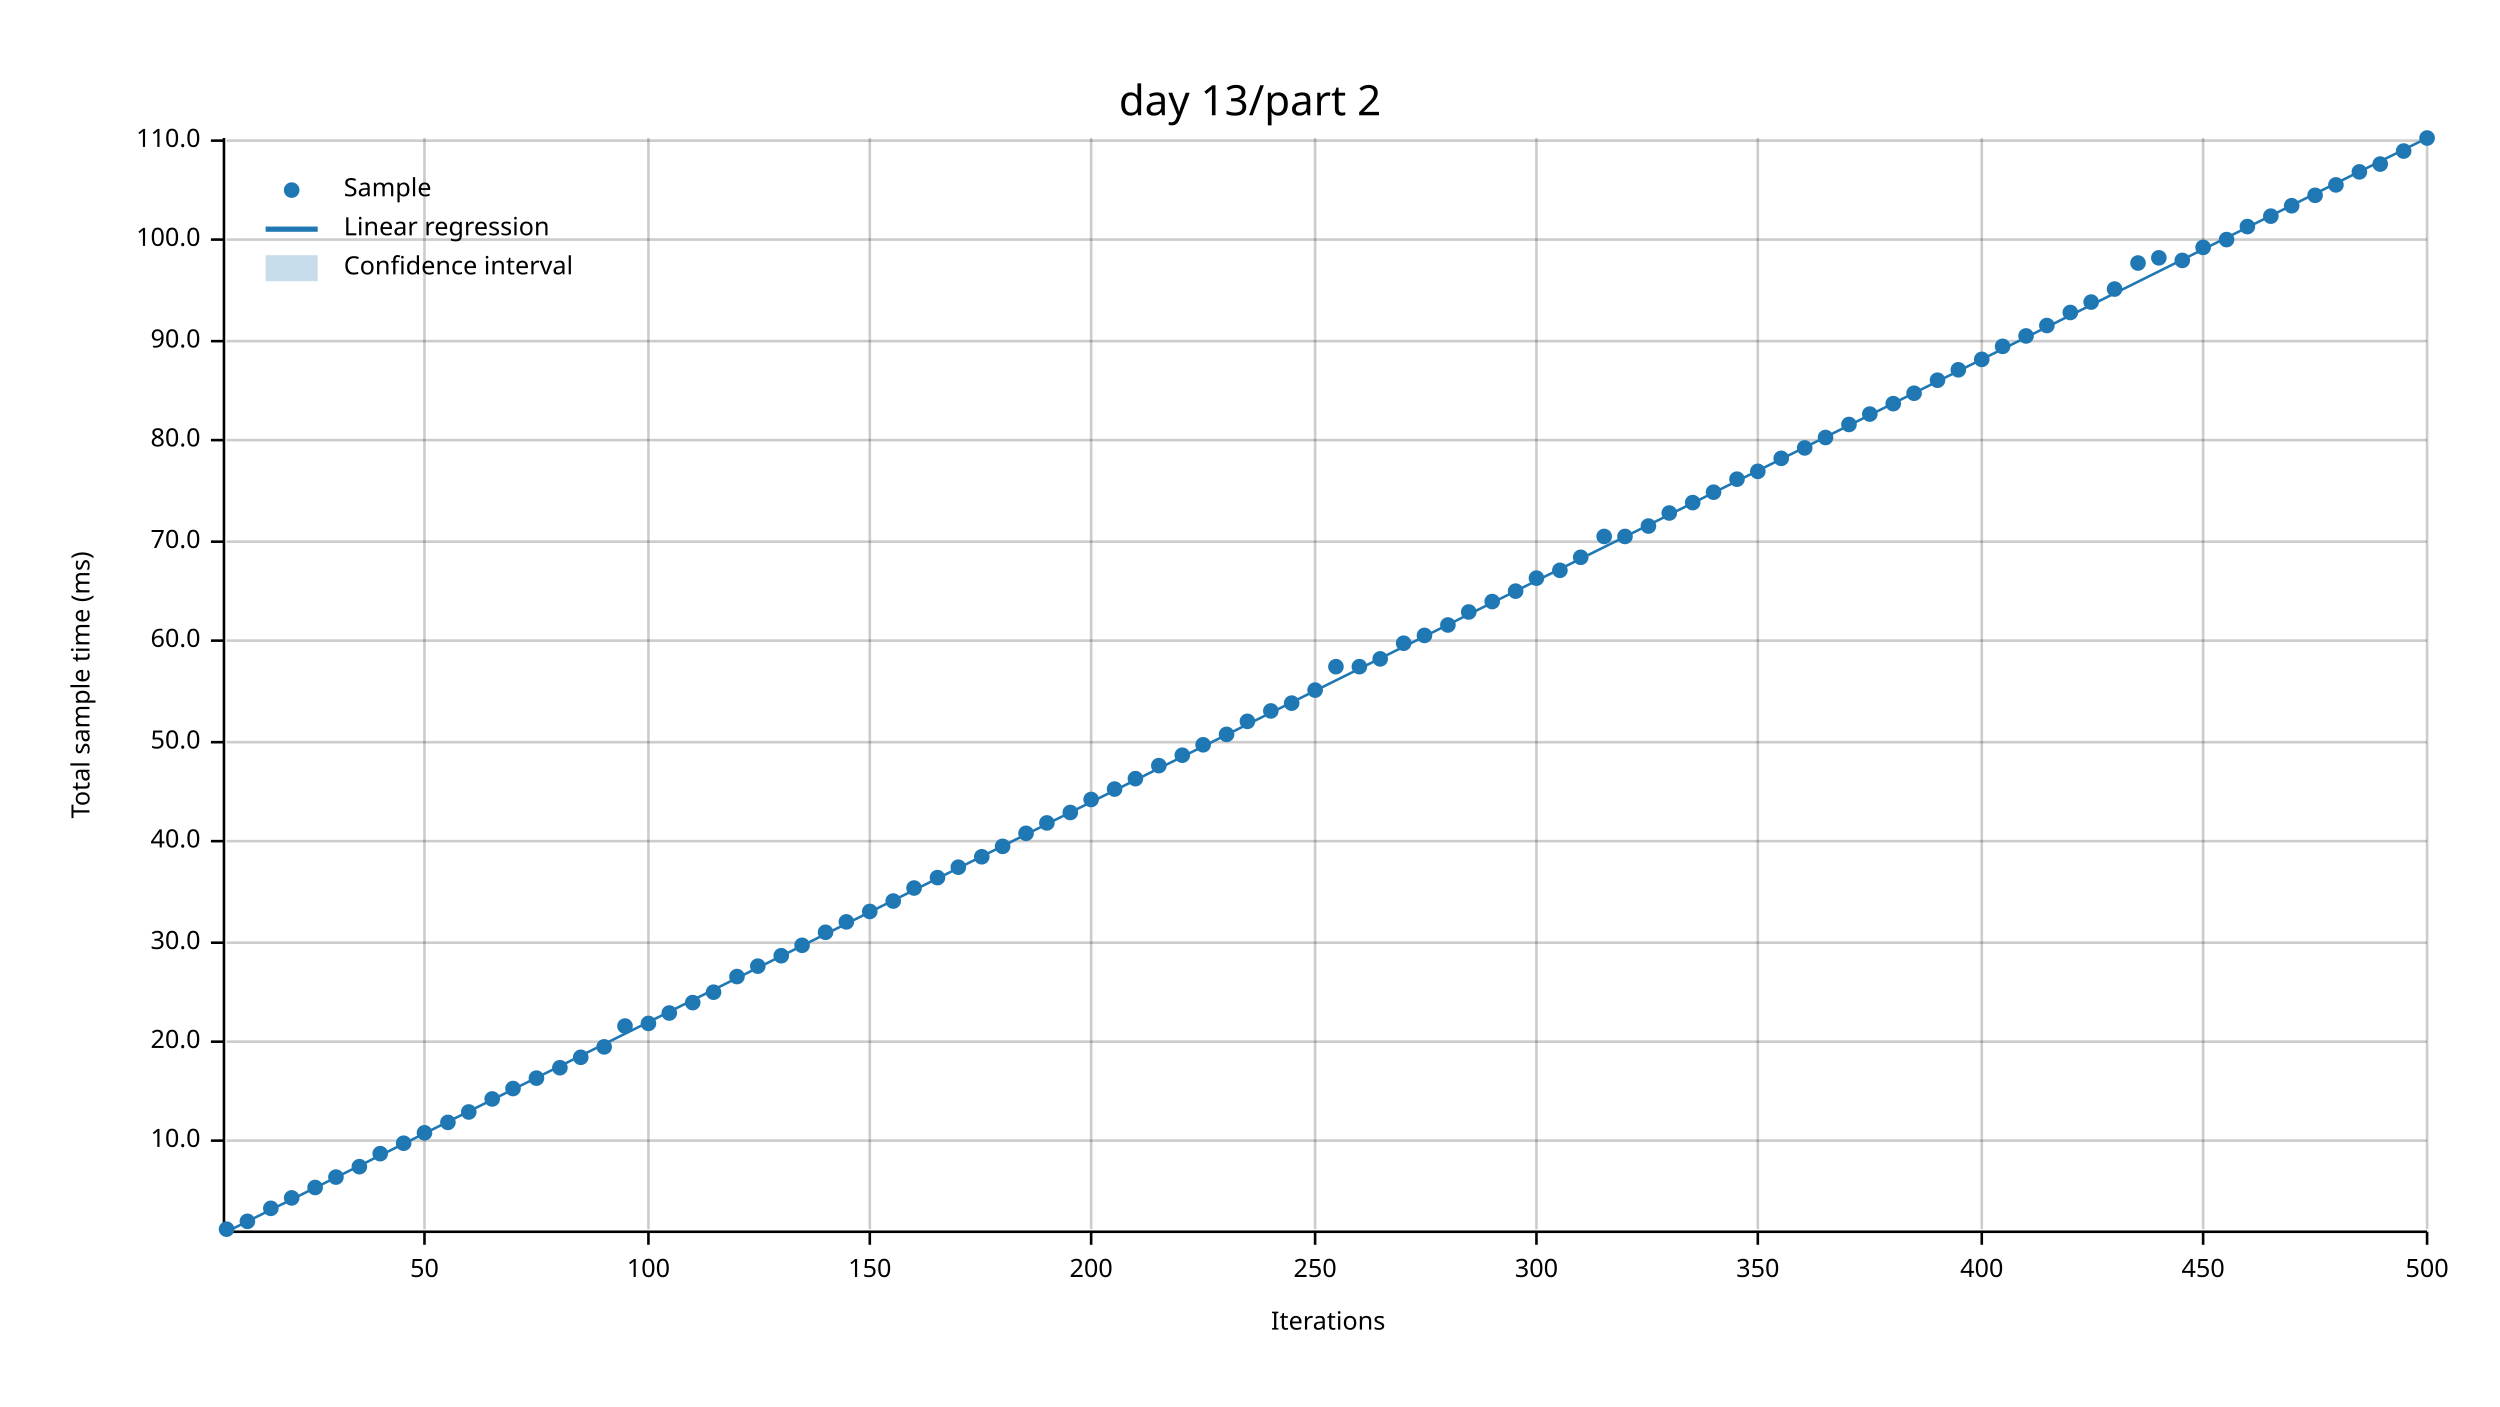
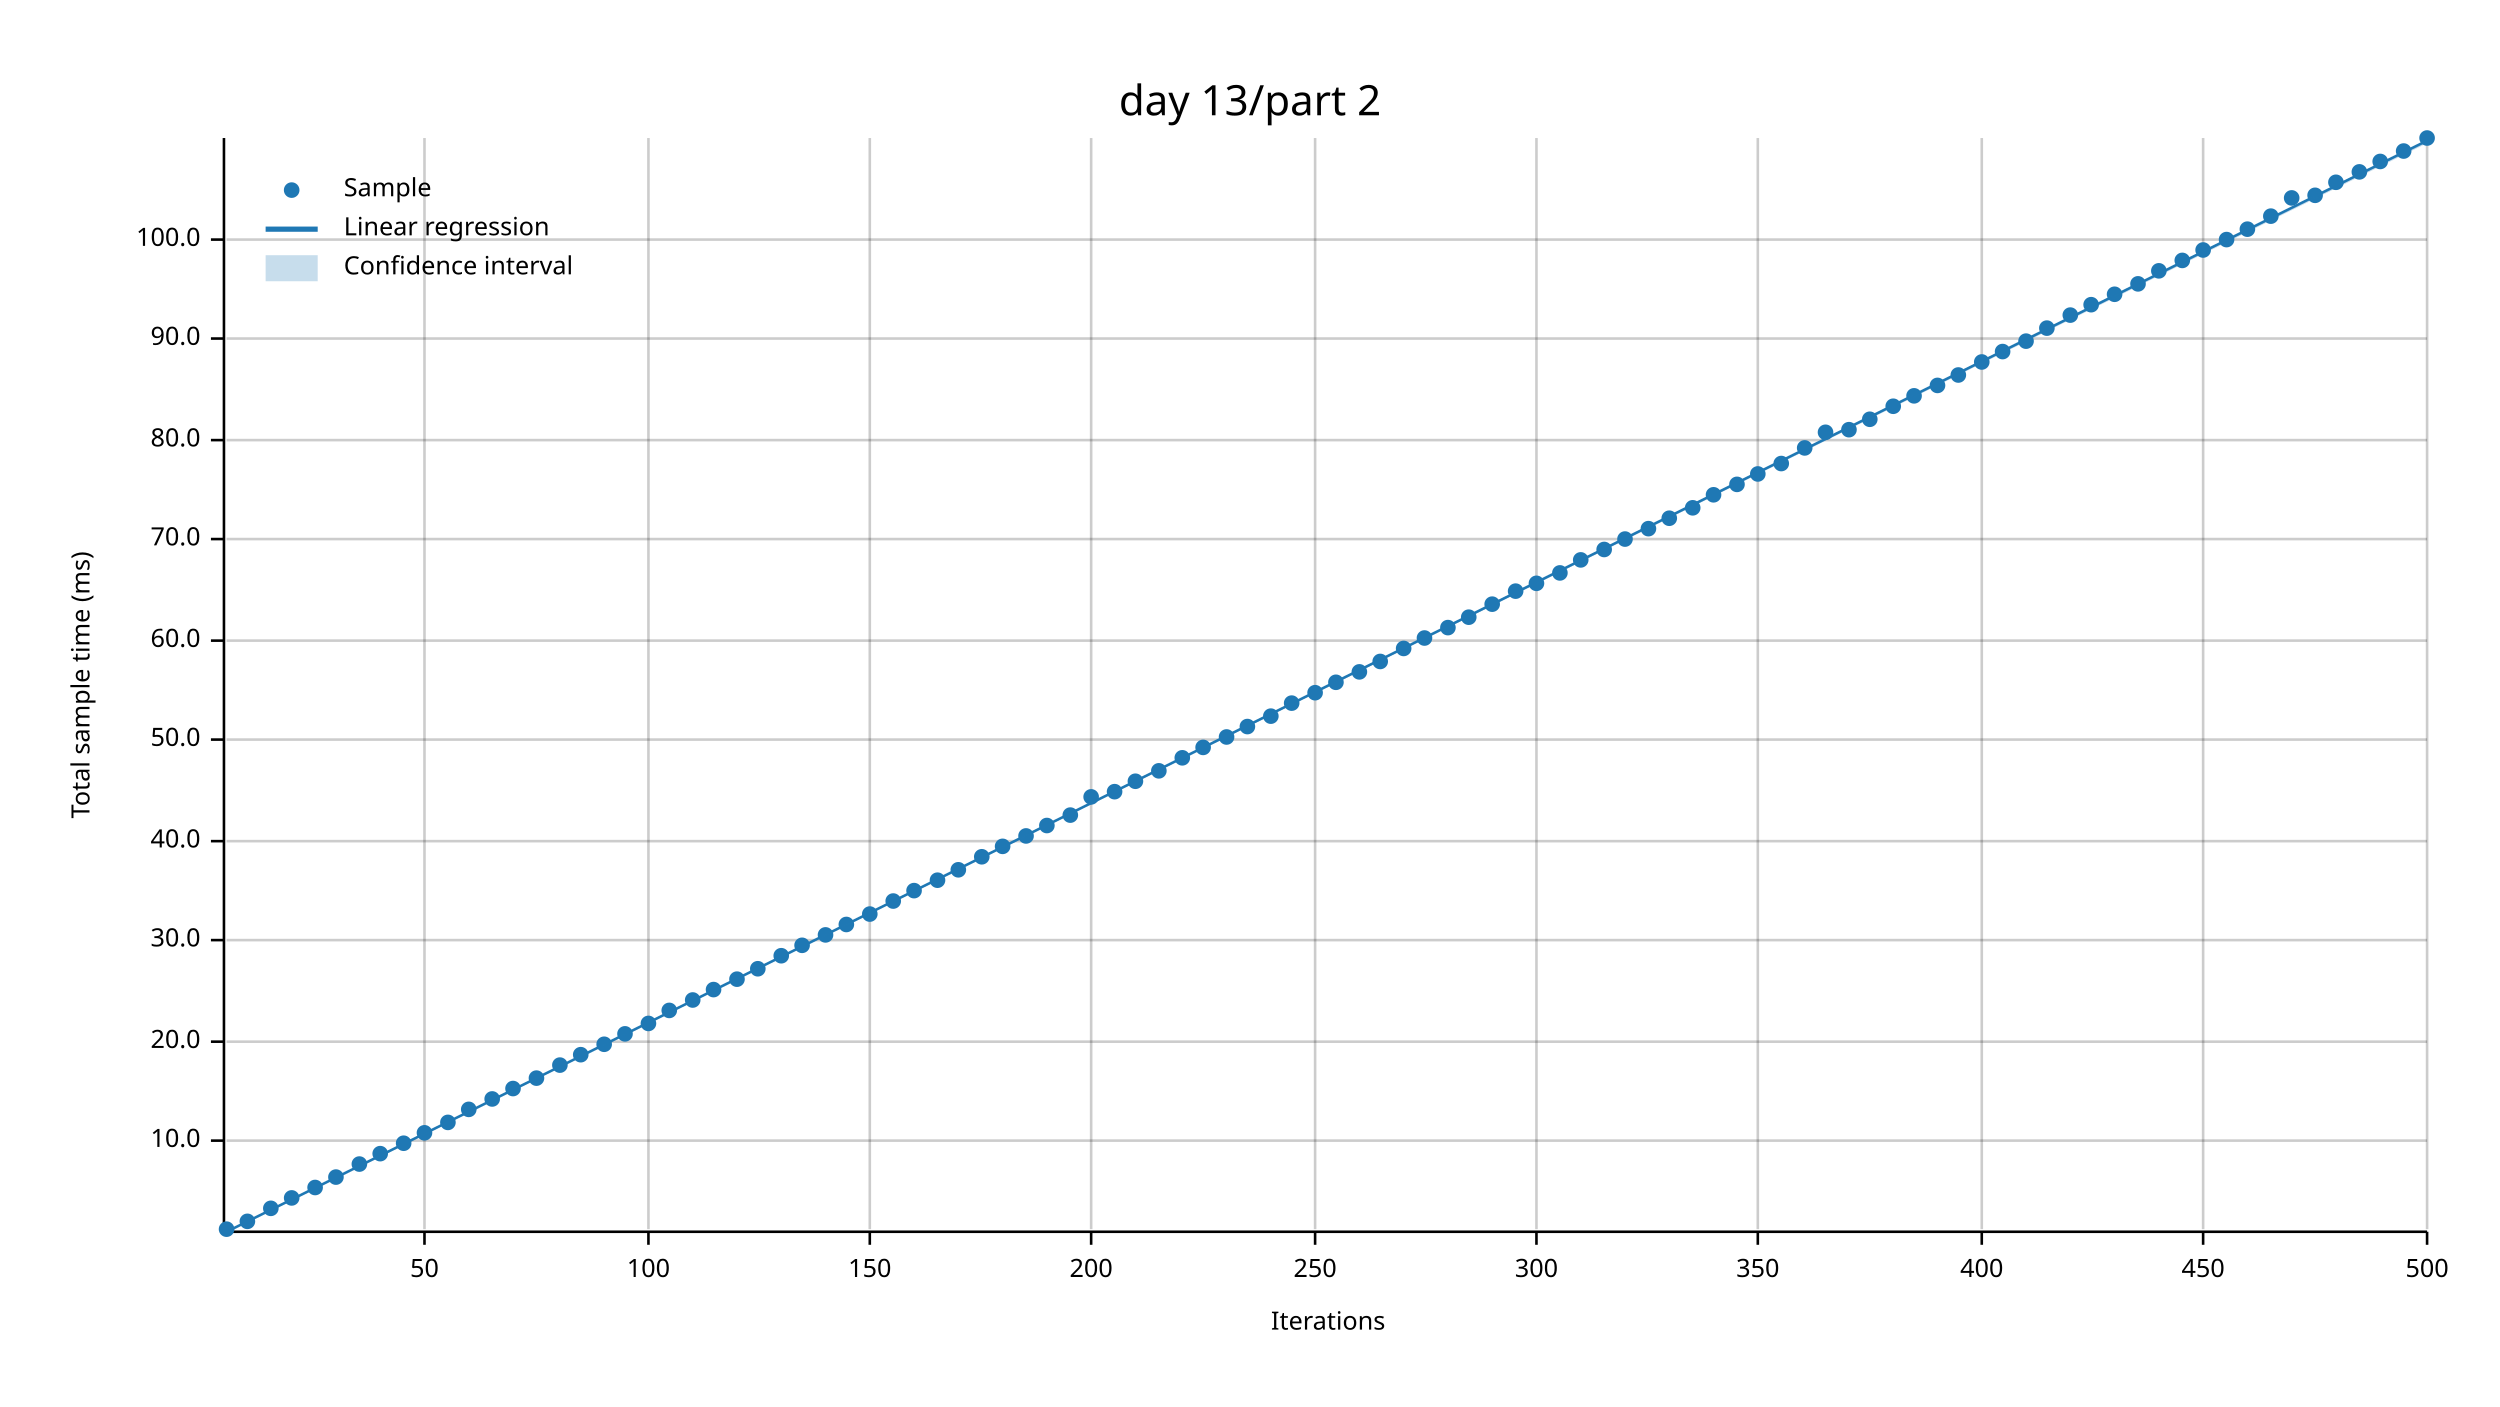
<svg xmlns="http://www.w3.org/2000/svg" width="960" height="540" viewBox="0 0 960 540">
  <text x="480" y="32" dy="0.76em" text-anchor="middle" font-family="sans-serif" font-size="16.129" opacity="1" fill="#000000">
day 13/part 2
</text>
  <text x="27" y="263" dy="0.76em" text-anchor="middle" font-family="sans-serif" font-size="9.677" opacity="1" fill="#000000" transform="rotate(270, 27, 263)">
Total sample time (ms)
</text>
  <text x="510" y="513" dy="-0.5ex" text-anchor="middle" font-family="sans-serif" font-size="9.677" opacity="1" fill="#000000">
Iterations
</text>
  <line opacity="0.2" stroke="#000000" stroke-width="1" x1="163" y1="472" x2="163" y2="53" />
  <line opacity="0.2" stroke="#000000" stroke-width="1" x1="249" y1="472" x2="249" y2="53" />
  <line opacity="0.2" stroke="#000000" stroke-width="1" x1="334" y1="472" x2="334" y2="53" />
  <line opacity="0.2" stroke="#000000" stroke-width="1" x1="419" y1="472" x2="419" y2="53" />
  <line opacity="0.2" stroke="#000000" stroke-width="1" x1="505" y1="472" x2="505" y2="53" />
  <line opacity="0.2" stroke="#000000" stroke-width="1" x1="590" y1="472" x2="590" y2="53" />
  <line opacity="0.2" stroke="#000000" stroke-width="1" x1="675" y1="472" x2="675" y2="53" />
  <line opacity="0.2" stroke="#000000" stroke-width="1" x1="761" y1="472" x2="761" y2="53" />
  <line opacity="0.2" stroke="#000000" stroke-width="1" x1="846" y1="472" x2="846" y2="53" />
  <line opacity="0.2" stroke="#000000" stroke-width="1" x1="932" y1="472" x2="932" y2="53" />
  <line opacity="0.2" stroke="#000000" stroke-width="1" x1="87" y1="438" x2="932" y2="438" />
  <line opacity="0.2" stroke="#000000" stroke-width="1" x1="87" y1="400" x2="932" y2="400" />
-   <line opacity="0.2" stroke="#000000" stroke-width="1" x1="87" y1="362" x2="932" y2="362" />
+   <line opacity="0.2" stroke="#000000" stroke-width="1" x1="87" y1="361" x2="932" y2="361" />
  <line opacity="0.2" stroke="#000000" stroke-width="1" x1="87" y1="323" x2="932" y2="323" />
-   <line opacity="0.2" stroke="#000000" stroke-width="1" x1="87" y1="285" x2="932" y2="285" />
+   <line opacity="0.2" stroke="#000000" stroke-width="1" x1="87" y1="284" x2="932" y2="284" />
  <line opacity="0.2" stroke="#000000" stroke-width="1" x1="87" y1="246" x2="932" y2="246" />
-   <line opacity="0.2" stroke="#000000" stroke-width="1" x1="87" y1="208" x2="932" y2="208" />
+   <line opacity="0.2" stroke="#000000" stroke-width="1" x1="87" y1="207" x2="932" y2="207" />
  <line opacity="0.2" stroke="#000000" stroke-width="1" x1="87" y1="169" x2="932" y2="169" />
-   <line opacity="0.2" stroke="#000000" stroke-width="1" x1="87" y1="131" x2="932" y2="131" />
+   <line opacity="0.2" stroke="#000000" stroke-width="1" x1="87" y1="130" x2="932" y2="130" />
  <line opacity="0.2" stroke="#000000" stroke-width="1" x1="87" y1="92" x2="932" y2="92" />
-   <line opacity="0.2" stroke="#000000" stroke-width="1" x1="87" y1="54" x2="932" y2="54" />
  <polyline fill="none" opacity="1" stroke="#000000" stroke-width="1" points="86,53 86,472 " />
  <text x="77" y="438" dy="0.5ex" text-anchor="end" font-family="sans-serif" font-size="9.677" opacity="1" fill="#000000">
10.0
</text>
  <polyline fill="none" opacity="1" stroke="#000000" stroke-width="1" points="81,438 86,438 " />
  <text x="77" y="400" dy="0.5ex" text-anchor="end" font-family="sans-serif" font-size="9.677" opacity="1" fill="#000000">
20.0
</text>
  <polyline fill="none" opacity="1" stroke="#000000" stroke-width="1" points="81,400 86,400 " />
-   <text x="77" y="362" dy="0.5ex" text-anchor="end" font-family="sans-serif" font-size="9.677" opacity="1" fill="#000000">
+   <text x="77" y="361" dy="0.5ex" text-anchor="end" font-family="sans-serif" font-size="9.677" opacity="1" fill="#000000">
30.0
</text>
-   <polyline fill="none" opacity="1" stroke="#000000" stroke-width="1" points="81,362 86,362 " />
+   <polyline fill="none" opacity="1" stroke="#000000" stroke-width="1" points="81,361 86,361 " />
  <text x="77" y="323" dy="0.5ex" text-anchor="end" font-family="sans-serif" font-size="9.677" opacity="1" fill="#000000">
40.0
</text>
  <polyline fill="none" opacity="1" stroke="#000000" stroke-width="1" points="81,323 86,323 " />
-   <text x="77" y="285" dy="0.5ex" text-anchor="end" font-family="sans-serif" font-size="9.677" opacity="1" fill="#000000">
+   <text x="77" y="284" dy="0.5ex" text-anchor="end" font-family="sans-serif" font-size="9.677" opacity="1" fill="#000000">
50.0
</text>
-   <polyline fill="none" opacity="1" stroke="#000000" stroke-width="1" points="81,285 86,285 " />
+   <polyline fill="none" opacity="1" stroke="#000000" stroke-width="1" points="81,284 86,284 " />
  <text x="77" y="246" dy="0.5ex" text-anchor="end" font-family="sans-serif" font-size="9.677" opacity="1" fill="#000000">
60.0
</text>
  <polyline fill="none" opacity="1" stroke="#000000" stroke-width="1" points="81,246 86,246 " />
-   <text x="77" y="208" dy="0.5ex" text-anchor="end" font-family="sans-serif" font-size="9.677" opacity="1" fill="#000000">
+   <text x="77" y="207" dy="0.5ex" text-anchor="end" font-family="sans-serif" font-size="9.677" opacity="1" fill="#000000">
70.0
</text>
-   <polyline fill="none" opacity="1" stroke="#000000" stroke-width="1" points="81,208 86,208 " />
+   <polyline fill="none" opacity="1" stroke="#000000" stroke-width="1" points="81,207 86,207 " />
  <text x="77" y="169" dy="0.5ex" text-anchor="end" font-family="sans-serif" font-size="9.677" opacity="1" fill="#000000">
80.0
</text>
  <polyline fill="none" opacity="1" stroke="#000000" stroke-width="1" points="81,169 86,169 " />
-   <text x="77" y="131" dy="0.5ex" text-anchor="end" font-family="sans-serif" font-size="9.677" opacity="1" fill="#000000">
+   <text x="77" y="130" dy="0.5ex" text-anchor="end" font-family="sans-serif" font-size="9.677" opacity="1" fill="#000000">
90.0
</text>
-   <polyline fill="none" opacity="1" stroke="#000000" stroke-width="1" points="81,131 86,131 " />
+   <polyline fill="none" opacity="1" stroke="#000000" stroke-width="1" points="81,130 86,130 " />
  <text x="77" y="92" dy="0.5ex" text-anchor="end" font-family="sans-serif" font-size="9.677" opacity="1" fill="#000000">
100.0
</text>
  <polyline fill="none" opacity="1" stroke="#000000" stroke-width="1" points="81,92 86,92 " />
-   <text x="77" y="54" dy="0.5ex" text-anchor="end" font-family="sans-serif" font-size="9.677" opacity="1" fill="#000000">
- 110.0
- </text>
-   <polyline fill="none" opacity="1" stroke="#000000" stroke-width="1" points="81,54 86,54 " />
  <polyline fill="none" opacity="1" stroke="#000000" stroke-width="1" points="87,473 932,473 " />
  <text x="163" y="483" dy="0.76em" text-anchor="middle" font-family="sans-serif" font-size="9.677" opacity="1" fill="#000000">
50
</text>
  <polyline fill="none" opacity="1" stroke="#000000" stroke-width="1" points="163,473 163,478 " />
  <text x="249" y="483" dy="0.76em" text-anchor="middle" font-family="sans-serif" font-size="9.677" opacity="1" fill="#000000">
100
</text>
  <polyline fill="none" opacity="1" stroke="#000000" stroke-width="1" points="249,473 249,478 " />
  <text x="334" y="483" dy="0.76em" text-anchor="middle" font-family="sans-serif" font-size="9.677" opacity="1" fill="#000000">
150
</text>
  <polyline fill="none" opacity="1" stroke="#000000" stroke-width="1" points="334,473 334,478 " />
  <text x="419" y="483" dy="0.76em" text-anchor="middle" font-family="sans-serif" font-size="9.677" opacity="1" fill="#000000">
200
</text>
  <polyline fill="none" opacity="1" stroke="#000000" stroke-width="1" points="419,473 419,478 " />
  <text x="505" y="483" dy="0.76em" text-anchor="middle" font-family="sans-serif" font-size="9.677" opacity="1" fill="#000000">
250
</text>
  <polyline fill="none" opacity="1" stroke="#000000" stroke-width="1" points="505,473 505,478 " />
  <text x="590" y="483" dy="0.76em" text-anchor="middle" font-family="sans-serif" font-size="9.677" opacity="1" fill="#000000">
300
</text>
  <polyline fill="none" opacity="1" stroke="#000000" stroke-width="1" points="590,473 590,478 " />
  <text x="675" y="483" dy="0.76em" text-anchor="middle" font-family="sans-serif" font-size="9.677" opacity="1" fill="#000000">
350
</text>
  <polyline fill="none" opacity="1" stroke="#000000" stroke-width="1" points="675,473 675,478 " />
  <text x="761" y="483" dy="0.76em" text-anchor="middle" font-family="sans-serif" font-size="9.677" opacity="1" fill="#000000">
400
</text>
  <polyline fill="none" opacity="1" stroke="#000000" stroke-width="1" points="761,473 761,478 " />
  <text x="846" y="483" dy="0.76em" text-anchor="middle" font-family="sans-serif" font-size="9.677" opacity="1" fill="#000000">
450
</text>
  <polyline fill="none" opacity="1" stroke="#000000" stroke-width="1" points="846,473 846,478 " />
  <text x="932" y="483" dy="0.76em" text-anchor="middle" font-family="sans-serif" font-size="9.677" opacity="1" fill="#000000">
500
</text>
  <polyline fill="none" opacity="1" stroke="#000000" stroke-width="1" points="932,473 932,478 " />
  <circle cx="87" cy="472" r="3" opacity="1" fill="#1F78B4" stroke="none" stroke-width="1" />
  <circle cx="95" cy="469" r="3" opacity="1" fill="#1F78B4" stroke="none" stroke-width="1" />
  <circle cx="104" cy="464" r="3" opacity="1" fill="#1F78B4" stroke="none" stroke-width="1" />
  <circle cx="112" cy="460" r="3" opacity="1" fill="#1F78B4" stroke="none" stroke-width="1" />
  <circle cx="121" cy="456" r="3" opacity="1" fill="#1F78B4" stroke="none" stroke-width="1" />
  <circle cx="129" cy="452" r="3" opacity="1" fill="#1F78B4" stroke="none" stroke-width="1" />
-   <circle cx="138" cy="448" r="3" opacity="1" fill="#1F78B4" stroke="none" stroke-width="1" />
+   <circle cx="138" cy="447" r="3" opacity="1" fill="#1F78B4" stroke="none" stroke-width="1" />
  <circle cx="146" cy="443" r="3" opacity="1" fill="#1F78B4" stroke="none" stroke-width="1" />
  <circle cx="155" cy="439" r="3" opacity="1" fill="#1F78B4" stroke="none" stroke-width="1" />
  <circle cx="163" cy="435" r="3" opacity="1" fill="#1F78B4" stroke="none" stroke-width="1" />
  <circle cx="172" cy="431" r="3" opacity="1" fill="#1F78B4" stroke="none" stroke-width="1" />
-   <circle cx="180" cy="427" r="3" opacity="1" fill="#1F78B4" stroke="none" stroke-width="1" />
+   <circle cx="180" cy="426" r="3" opacity="1" fill="#1F78B4" stroke="none" stroke-width="1" />
  <circle cx="189" cy="422" r="3" opacity="1" fill="#1F78B4" stroke="none" stroke-width="1" />
  <circle cx="197" cy="418" r="3" opacity="1" fill="#1F78B4" stroke="none" stroke-width="1" />
  <circle cx="206" cy="414" r="3" opacity="1" fill="#1F78B4" stroke="none" stroke-width="1" />
-   <circle cx="215" cy="410" r="3" opacity="1" fill="#1F78B4" stroke="none" stroke-width="1" />
-   <circle cx="223" cy="406" r="3" opacity="1" fill="#1F78B4" stroke="none" stroke-width="1" />
-   <circle cx="232" cy="402" r="3" opacity="1" fill="#1F78B4" stroke="none" stroke-width="1" />
-   <circle cx="240" cy="394" r="3" opacity="1" fill="#1F78B4" stroke="none" stroke-width="1" />
+   <circle cx="215" cy="409" r="3" opacity="1" fill="#1F78B4" stroke="none" stroke-width="1" />
+   <circle cx="223" cy="405" r="3" opacity="1" fill="#1F78B4" stroke="none" stroke-width="1" />
+   <circle cx="232" cy="401" r="3" opacity="1" fill="#1F78B4" stroke="none" stroke-width="1" />
+   <circle cx="240" cy="397" r="3" opacity="1" fill="#1F78B4" stroke="none" stroke-width="1" />
  <circle cx="249" cy="393" r="3" opacity="1" fill="#1F78B4" stroke="none" stroke-width="1" />
-   <circle cx="257" cy="389" r="3" opacity="1" fill="#1F78B4" stroke="none" stroke-width="1" />
-   <circle cx="266" cy="385" r="3" opacity="1" fill="#1F78B4" stroke="none" stroke-width="1" />
-   <circle cx="274" cy="381" r="3" opacity="1" fill="#1F78B4" stroke="none" stroke-width="1" />
-   <circle cx="283" cy="375" r="3" opacity="1" fill="#1F78B4" stroke="none" stroke-width="1" />
-   <circle cx="291" cy="371" r="3" opacity="1" fill="#1F78B4" stroke="none" stroke-width="1" />
+   <circle cx="257" cy="388" r="3" opacity="1" fill="#1F78B4" stroke="none" stroke-width="1" />
+   <circle cx="266" cy="384" r="3" opacity="1" fill="#1F78B4" stroke="none" stroke-width="1" />
+   <circle cx="274" cy="380" r="3" opacity="1" fill="#1F78B4" stroke="none" stroke-width="1" />
+   <circle cx="283" cy="376" r="3" opacity="1" fill="#1F78B4" stroke="none" stroke-width="1" />
+   <circle cx="291" cy="372" r="3" opacity="1" fill="#1F78B4" stroke="none" stroke-width="1" />
  <circle cx="300" cy="367" r="3" opacity="1" fill="#1F78B4" stroke="none" stroke-width="1" />
  <circle cx="308" cy="363" r="3" opacity="1" fill="#1F78B4" stroke="none" stroke-width="1" />
-   <circle cx="317" cy="358" r="3" opacity="1" fill="#1F78B4" stroke="none" stroke-width="1" />
-   <circle cx="325" cy="354" r="3" opacity="1" fill="#1F78B4" stroke="none" stroke-width="1" />
-   <circle cx="334" cy="350" r="3" opacity="1" fill="#1F78B4" stroke="none" stroke-width="1" />
+   <circle cx="317" cy="359" r="3" opacity="1" fill="#1F78B4" stroke="none" stroke-width="1" />
+   <circle cx="325" cy="355" r="3" opacity="1" fill="#1F78B4" stroke="none" stroke-width="1" />
+   <circle cx="334" cy="351" r="3" opacity="1" fill="#1F78B4" stroke="none" stroke-width="1" />
  <circle cx="343" cy="346" r="3" opacity="1" fill="#1F78B4" stroke="none" stroke-width="1" />
-   <circle cx="351" cy="341" r="3" opacity="1" fill="#1F78B4" stroke="none" stroke-width="1" />
-   <circle cx="360" cy="337" r="3" opacity="1" fill="#1F78B4" stroke="none" stroke-width="1" />
-   <circle cx="368" cy="333" r="3" opacity="1" fill="#1F78B4" stroke="none" stroke-width="1" />
+   <circle cx="351" cy="342" r="3" opacity="1" fill="#1F78B4" stroke="none" stroke-width="1" />
+   <circle cx="360" cy="338" r="3" opacity="1" fill="#1F78B4" stroke="none" stroke-width="1" />
+   <circle cx="368" cy="334" r="3" opacity="1" fill="#1F78B4" stroke="none" stroke-width="1" />
  <circle cx="377" cy="329" r="3" opacity="1" fill="#1F78B4" stroke="none" stroke-width="1" />
  <circle cx="385" cy="325" r="3" opacity="1" fill="#1F78B4" stroke="none" stroke-width="1" />
-   <circle cx="394" cy="320" r="3" opacity="1" fill="#1F78B4" stroke="none" stroke-width="1" />
-   <circle cx="402" cy="316" r="3" opacity="1" fill="#1F78B4" stroke="none" stroke-width="1" />
-   <circle cx="411" cy="312" r="3" opacity="1" fill="#1F78B4" stroke="none" stroke-width="1" />
-   <circle cx="419" cy="307" r="3" opacity="1" fill="#1F78B4" stroke="none" stroke-width="1" />
-   <circle cx="428" cy="303" r="3" opacity="1" fill="#1F78B4" stroke="none" stroke-width="1" />
-   <circle cx="436" cy="299" r="3" opacity="1" fill="#1F78B4" stroke="none" stroke-width="1" />
-   <circle cx="445" cy="294" r="3" opacity="1" fill="#1F78B4" stroke="none" stroke-width="1" />
-   <circle cx="454" cy="290" r="3" opacity="1" fill="#1F78B4" stroke="none" stroke-width="1" />
-   <circle cx="462" cy="286" r="3" opacity="1" fill="#1F78B4" stroke="none" stroke-width="1" />
-   <circle cx="471" cy="282" r="3" opacity="1" fill="#1F78B4" stroke="none" stroke-width="1" />
-   <circle cx="479" cy="277" r="3" opacity="1" fill="#1F78B4" stroke="none" stroke-width="1" />
-   <circle cx="488" cy="273" r="3" opacity="1" fill="#1F78B4" stroke="none" stroke-width="1" />
+   <circle cx="394" cy="321" r="3" opacity="1" fill="#1F78B4" stroke="none" stroke-width="1" />
+   <circle cx="402" cy="317" r="3" opacity="1" fill="#1F78B4" stroke="none" stroke-width="1" />
+   <circle cx="411" cy="313" r="3" opacity="1" fill="#1F78B4" stroke="none" stroke-width="1" />
+   <circle cx="419" cy="306" r="3" opacity="1" fill="#1F78B4" stroke="none" stroke-width="1" />
+   <circle cx="428" cy="304" r="3" opacity="1" fill="#1F78B4" stroke="none" stroke-width="1" />
+   <circle cx="436" cy="300" r="3" opacity="1" fill="#1F78B4" stroke="none" stroke-width="1" />
+   <circle cx="445" cy="296" r="3" opacity="1" fill="#1F78B4" stroke="none" stroke-width="1" />
+   <circle cx="454" cy="291" r="3" opacity="1" fill="#1F78B4" stroke="none" stroke-width="1" />
+   <circle cx="462" cy="287" r="3" opacity="1" fill="#1F78B4" stroke="none" stroke-width="1" />
+   <circle cx="471" cy="283" r="3" opacity="1" fill="#1F78B4" stroke="none" stroke-width="1" />
+   <circle cx="479" cy="279" r="3" opacity="1" fill="#1F78B4" stroke="none" stroke-width="1" />
+   <circle cx="488" cy="275" r="3" opacity="1" fill="#1F78B4" stroke="none" stroke-width="1" />
  <circle cx="496" cy="270" r="3" opacity="1" fill="#1F78B4" stroke="none" stroke-width="1" />
-   <circle cx="505" cy="265" r="3" opacity="1" fill="#1F78B4" stroke="none" stroke-width="1" />
-   <circle cx="513" cy="256" r="3" opacity="1" fill="#1F78B4" stroke="none" stroke-width="1" />
-   <circle cx="522" cy="256" r="3" opacity="1" fill="#1F78B4" stroke="none" stroke-width="1" />
-   <circle cx="530" cy="253" r="3" opacity="1" fill="#1F78B4" stroke="none" stroke-width="1" />
-   <circle cx="539" cy="247" r="3" opacity="1" fill="#1F78B4" stroke="none" stroke-width="1" />
-   <circle cx="547" cy="244" r="3" opacity="1" fill="#1F78B4" stroke="none" stroke-width="1" />
-   <circle cx="556" cy="240" r="3" opacity="1" fill="#1F78B4" stroke="none" stroke-width="1" />
-   <circle cx="564" cy="235" r="3" opacity="1" fill="#1F78B4" stroke="none" stroke-width="1" />
-   <circle cx="573" cy="231" r="3" opacity="1" fill="#1F78B4" stroke="none" stroke-width="1" />
+   <circle cx="505" cy="266" r="3" opacity="1" fill="#1F78B4" stroke="none" stroke-width="1" />
+   <circle cx="513" cy="262" r="3" opacity="1" fill="#1F78B4" stroke="none" stroke-width="1" />
+   <circle cx="522" cy="258" r="3" opacity="1" fill="#1F78B4" stroke="none" stroke-width="1" />
+   <circle cx="530" cy="254" r="3" opacity="1" fill="#1F78B4" stroke="none" stroke-width="1" />
+   <circle cx="539" cy="249" r="3" opacity="1" fill="#1F78B4" stroke="none" stroke-width="1" />
+   <circle cx="547" cy="245" r="3" opacity="1" fill="#1F78B4" stroke="none" stroke-width="1" />
+   <circle cx="556" cy="241" r="3" opacity="1" fill="#1F78B4" stroke="none" stroke-width="1" />
+   <circle cx="564" cy="237" r="3" opacity="1" fill="#1F78B4" stroke="none" stroke-width="1" />
+   <circle cx="573" cy="232" r="3" opacity="1" fill="#1F78B4" stroke="none" stroke-width="1" />
  <circle cx="582" cy="227" r="3" opacity="1" fill="#1F78B4" stroke="none" stroke-width="1" />
-   <circle cx="590" cy="222" r="3" opacity="1" fill="#1F78B4" stroke="none" stroke-width="1" />
-   <circle cx="599" cy="219" r="3" opacity="1" fill="#1F78B4" stroke="none" stroke-width="1" />
-   <circle cx="607" cy="214" r="3" opacity="1" fill="#1F78B4" stroke="none" stroke-width="1" />
-   <circle cx="616" cy="206" r="3" opacity="1" fill="#1F78B4" stroke="none" stroke-width="1" />
-   <circle cx="624" cy="206" r="3" opacity="1" fill="#1F78B4" stroke="none" stroke-width="1" />
-   <circle cx="633" cy="202" r="3" opacity="1" fill="#1F78B4" stroke="none" stroke-width="1" />
-   <circle cx="641" cy="197" r="3" opacity="1" fill="#1F78B4" stroke="none" stroke-width="1" />
-   <circle cx="650" cy="193" r="3" opacity="1" fill="#1F78B4" stroke="none" stroke-width="1" />
-   <circle cx="658" cy="189" r="3" opacity="1" fill="#1F78B4" stroke="none" stroke-width="1" />
-   <circle cx="667" cy="184" r="3" opacity="1" fill="#1F78B4" stroke="none" stroke-width="1" />
-   <circle cx="675" cy="181" r="3" opacity="1" fill="#1F78B4" stroke="none" stroke-width="1" />
-   <circle cx="684" cy="176" r="3" opacity="1" fill="#1F78B4" stroke="none" stroke-width="1" />
+   <circle cx="590" cy="224" r="3" opacity="1" fill="#1F78B4" stroke="none" stroke-width="1" />
+   <circle cx="599" cy="220" r="3" opacity="1" fill="#1F78B4" stroke="none" stroke-width="1" />
+   <circle cx="607" cy="215" r="3" opacity="1" fill="#1F78B4" stroke="none" stroke-width="1" />
+   <circle cx="616" cy="211" r="3" opacity="1" fill="#1F78B4" stroke="none" stroke-width="1" />
+   <circle cx="624" cy="207" r="3" opacity="1" fill="#1F78B4" stroke="none" stroke-width="1" />
+   <circle cx="633" cy="203" r="3" opacity="1" fill="#1F78B4" stroke="none" stroke-width="1" />
+   <circle cx="641" cy="199" r="3" opacity="1" fill="#1F78B4" stroke="none" stroke-width="1" />
+   <circle cx="650" cy="195" r="3" opacity="1" fill="#1F78B4" stroke="none" stroke-width="1" />
+   <circle cx="658" cy="190" r="3" opacity="1" fill="#1F78B4" stroke="none" stroke-width="1" />
+   <circle cx="667" cy="186" r="3" opacity="1" fill="#1F78B4" stroke="none" stroke-width="1" />
+   <circle cx="675" cy="182" r="3" opacity="1" fill="#1F78B4" stroke="none" stroke-width="1" />
+   <circle cx="684" cy="178" r="3" opacity="1" fill="#1F78B4" stroke="none" stroke-width="1" />
  <circle cx="693" cy="172" r="3" opacity="1" fill="#1F78B4" stroke="none" stroke-width="1" />
-   <circle cx="701" cy="168" r="3" opacity="1" fill="#1F78B4" stroke="none" stroke-width="1" />
-   <circle cx="710" cy="163" r="3" opacity="1" fill="#1F78B4" stroke="none" stroke-width="1" />
-   <circle cx="718" cy="159" r="3" opacity="1" fill="#1F78B4" stroke="none" stroke-width="1" />
-   <circle cx="727" cy="155" r="3" opacity="1" fill="#1F78B4" stroke="none" stroke-width="1" />
-   <circle cx="735" cy="151" r="3" opacity="1" fill="#1F78B4" stroke="none" stroke-width="1" />
-   <circle cx="744" cy="146" r="3" opacity="1" fill="#1F78B4" stroke="none" stroke-width="1" />
-   <circle cx="752" cy="142" r="3" opacity="1" fill="#1F78B4" stroke="none" stroke-width="1" />
-   <circle cx="761" cy="138" r="3" opacity="1" fill="#1F78B4" stroke="none" stroke-width="1" />
-   <circle cx="769" cy="133" r="3" opacity="1" fill="#1F78B4" stroke="none" stroke-width="1" />
-   <circle cx="778" cy="129" r="3" opacity="1" fill="#1F78B4" stroke="none" stroke-width="1" />
-   <circle cx="786" cy="125" r="3" opacity="1" fill="#1F78B4" stroke="none" stroke-width="1" />
-   <circle cx="795" cy="120" r="3" opacity="1" fill="#1F78B4" stroke="none" stroke-width="1" />
-   <circle cx="803" cy="116" r="3" opacity="1" fill="#1F78B4" stroke="none" stroke-width="1" />
-   <circle cx="812" cy="111" r="3" opacity="1" fill="#1F78B4" stroke="none" stroke-width="1" />
-   <circle cx="821" cy="101" r="3" opacity="1" fill="#1F78B4" stroke="none" stroke-width="1" />
-   <circle cx="829" cy="99" r="3" opacity="1" fill="#1F78B4" stroke="none" stroke-width="1" />
+   <circle cx="701" cy="166" r="3" opacity="1" fill="#1F78B4" stroke="none" stroke-width="1" />
+   <circle cx="710" cy="165" r="3" opacity="1" fill="#1F78B4" stroke="none" stroke-width="1" />
+   <circle cx="718" cy="161" r="3" opacity="1" fill="#1F78B4" stroke="none" stroke-width="1" />
+   <circle cx="727" cy="156" r="3" opacity="1" fill="#1F78B4" stroke="none" stroke-width="1" />
+   <circle cx="735" cy="152" r="3" opacity="1" fill="#1F78B4" stroke="none" stroke-width="1" />
+   <circle cx="744" cy="148" r="3" opacity="1" fill="#1F78B4" stroke="none" stroke-width="1" />
+   <circle cx="752" cy="144" r="3" opacity="1" fill="#1F78B4" stroke="none" stroke-width="1" />
+   <circle cx="761" cy="139" r="3" opacity="1" fill="#1F78B4" stroke="none" stroke-width="1" />
+   <circle cx="769" cy="135" r="3" opacity="1" fill="#1F78B4" stroke="none" stroke-width="1" />
+   <circle cx="778" cy="131" r="3" opacity="1" fill="#1F78B4" stroke="none" stroke-width="1" />
+   <circle cx="786" cy="126" r="3" opacity="1" fill="#1F78B4" stroke="none" stroke-width="1" />
+   <circle cx="795" cy="121" r="3" opacity="1" fill="#1F78B4" stroke="none" stroke-width="1" />
+   <circle cx="803" cy="117" r="3" opacity="1" fill="#1F78B4" stroke="none" stroke-width="1" />
+   <circle cx="812" cy="113" r="3" opacity="1" fill="#1F78B4" stroke="none" stroke-width="1" />
+   <circle cx="821" cy="109" r="3" opacity="1" fill="#1F78B4" stroke="none" stroke-width="1" />
+   <circle cx="829" cy="104" r="3" opacity="1" fill="#1F78B4" stroke="none" stroke-width="1" />
  <circle cx="838" cy="100" r="3" opacity="1" fill="#1F78B4" stroke="none" stroke-width="1" />
-   <circle cx="846" cy="95" r="3" opacity="1" fill="#1F78B4" stroke="none" stroke-width="1" />
+   <circle cx="846" cy="96" r="3" opacity="1" fill="#1F78B4" stroke="none" stroke-width="1" />
  <circle cx="855" cy="92" r="3" opacity="1" fill="#1F78B4" stroke="none" stroke-width="1" />
-   <circle cx="863" cy="87" r="3" opacity="1" fill="#1F78B4" stroke="none" stroke-width="1" />
+   <circle cx="863" cy="88" r="3" opacity="1" fill="#1F78B4" stroke="none" stroke-width="1" />
  <circle cx="872" cy="83" r="3" opacity="1" fill="#1F78B4" stroke="none" stroke-width="1" />
-   <circle cx="880" cy="79" r="3" opacity="1" fill="#1F78B4" stroke="none" stroke-width="1" />
+   <circle cx="880" cy="76" r="3" opacity="1" fill="#1F78B4" stroke="none" stroke-width="1" />
  <circle cx="889" cy="75" r="3" opacity="1" fill="#1F78B4" stroke="none" stroke-width="1" />
-   <circle cx="897" cy="71" r="3" opacity="1" fill="#1F78B4" stroke="none" stroke-width="1" />
+   <circle cx="897" cy="70" r="3" opacity="1" fill="#1F78B4" stroke="none" stroke-width="1" />
  <circle cx="906" cy="66" r="3" opacity="1" fill="#1F78B4" stroke="none" stroke-width="1" />
-   <circle cx="914" cy="63" r="3" opacity="1" fill="#1F78B4" stroke="none" stroke-width="1" />
+   <circle cx="914" cy="62" r="3" opacity="1" fill="#1F78B4" stroke="none" stroke-width="1" />
  <circle cx="923" cy="58" r="3" opacity="1" fill="#1F78B4" stroke="none" stroke-width="1" />
  <circle cx="932" cy="53" r="3" opacity="1" fill="#1F78B4" stroke="none" stroke-width="1" />
-   <polyline fill="none" opacity="1" stroke="#1F78B4" stroke-width="1" points="87,473 932,53 " />
-   <polygon opacity="0.25" fill="#1F78B4" points="87,473 932,53 932,53 " />
+   <polyline fill="none" opacity="1" stroke="#1F78B4" stroke-width="1" points="87,473 932,54 " />
+   <polygon opacity="0.25" fill="#1F78B4" points="87,473 932,55 932,54 " />
  <text x="132" y="68" dy="0.76em" text-anchor="start" font-family="sans-serif" font-size="9.677" opacity="1" fill="#000000">
Sample
</text>
  <text x="132" y="83" dy="0.76em" text-anchor="start" font-family="sans-serif" font-size="9.677" opacity="1" fill="#000000">
Linear regression
</text>
  <text x="132" y="98" dy="0.76em" text-anchor="start" font-family="sans-serif" font-size="9.677" opacity="1" fill="#000000">
Confidence interval
</text>
  <circle cx="112" cy="73" r="3" opacity="1" fill="#1F78B4" stroke="none" stroke-width="1" />
  <polyline fill="none" opacity="1" stroke="#1F78B4" stroke-width="2" points="102,88 122,88 " />
  <rect x="102" y="98" width="20" height="10" opacity="0.25" fill="#1F78B4" stroke="none" />
</svg>
